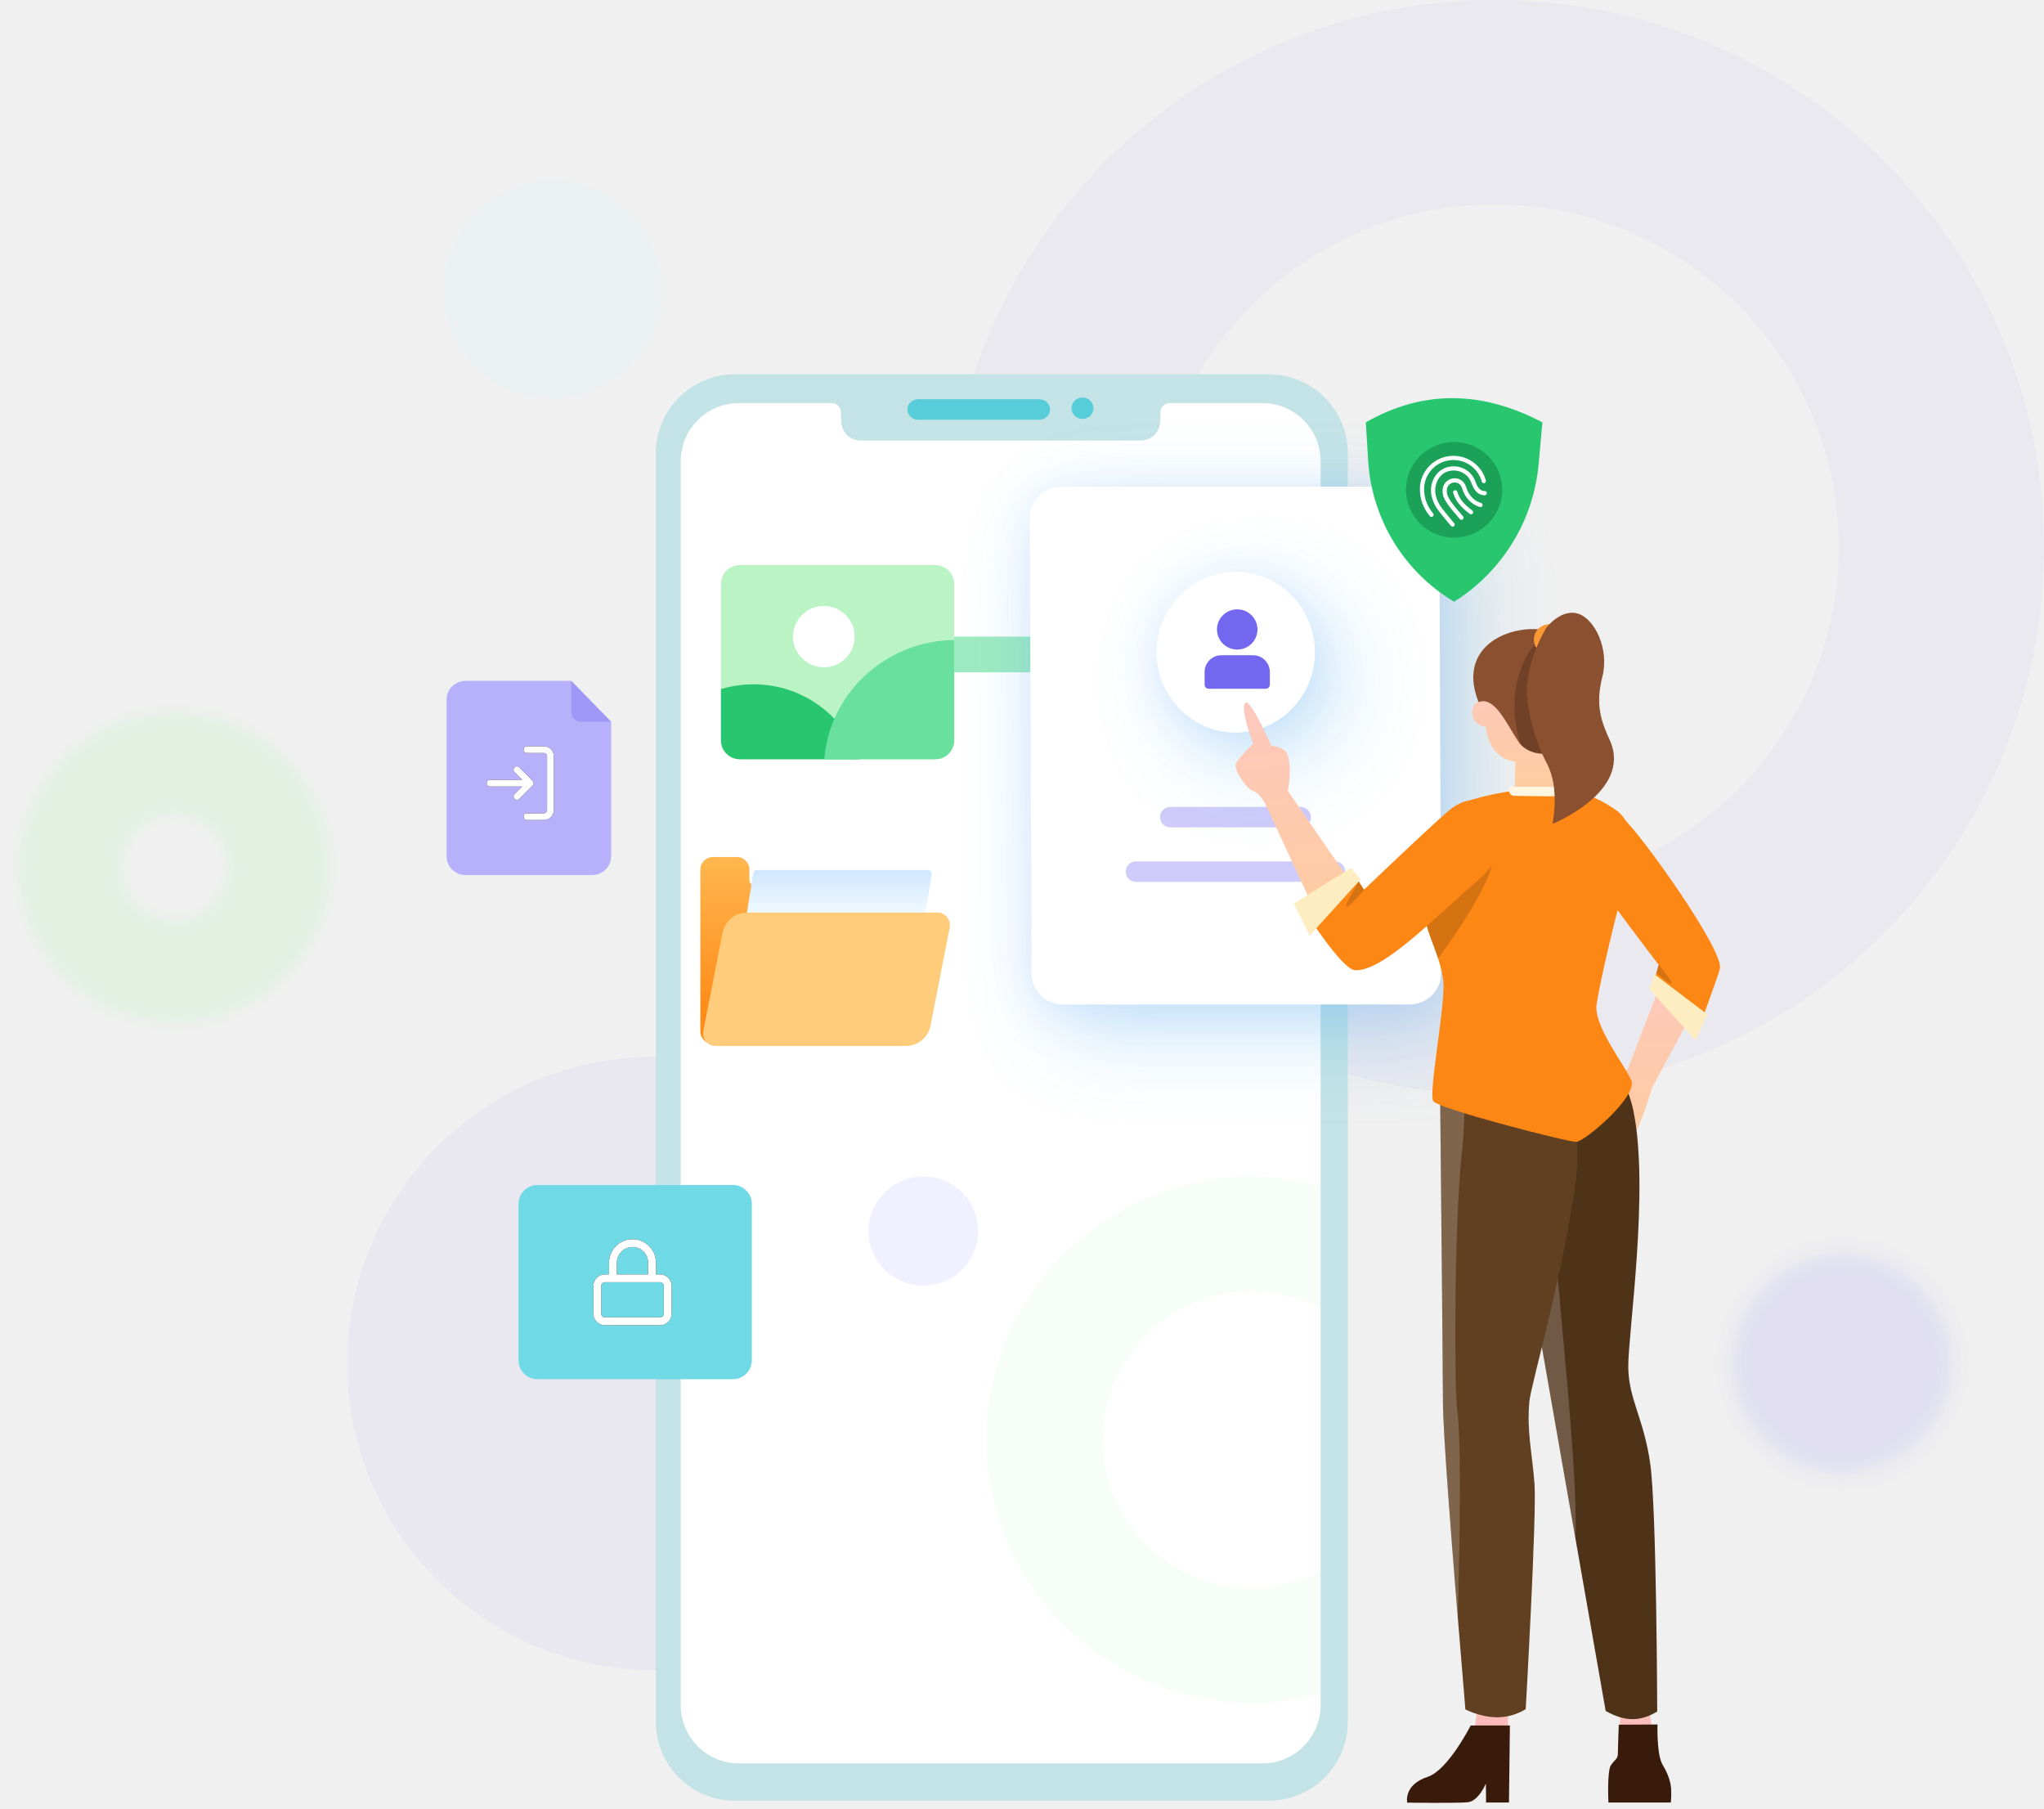
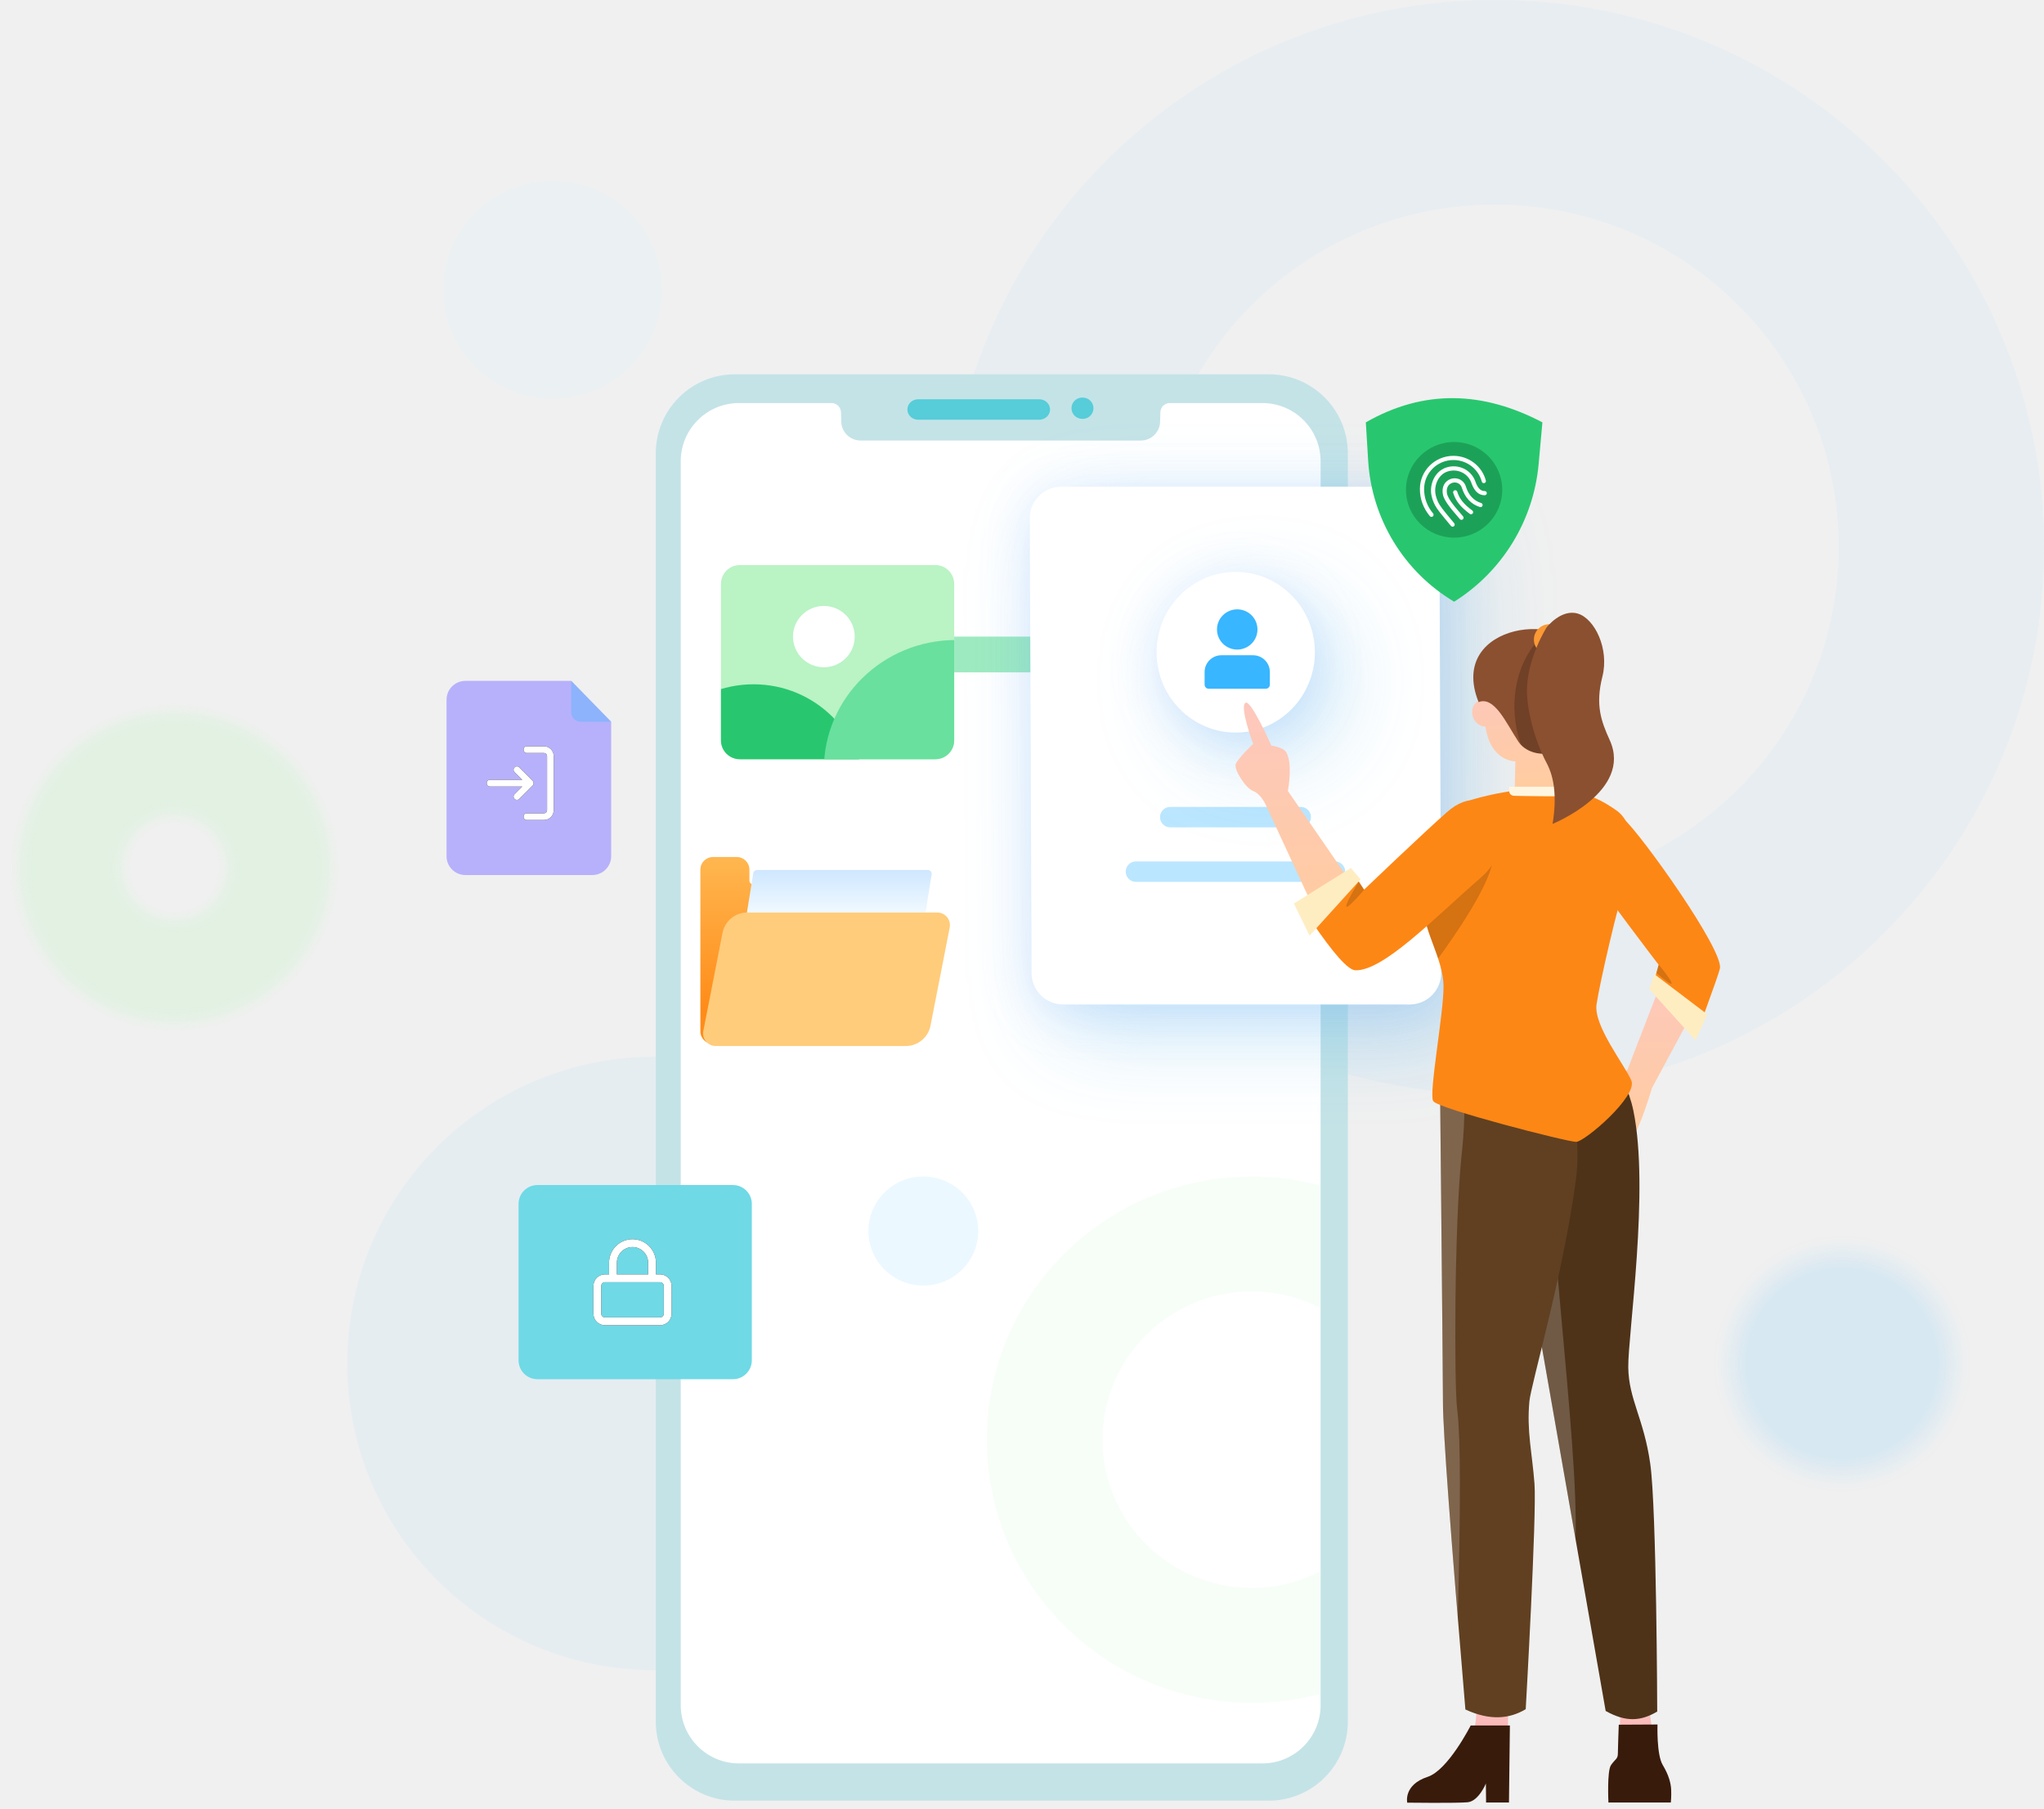
<svg xmlns="http://www.w3.org/2000/svg" xmlns:xlink="http://www.w3.org/1999/xlink" width="650px" height="575px" viewBox="0 0 650 575" version="1.1">
  <defs>
    <filter x="-6.1%" y="-6.1%" width="112.1%" height="112.2%" filterUnits="objectBoundingBox" id="filter-1">
      <feGaussianBlur stdDeviation="2" in="SourceGraphic" />
    </filter>
    <filter x="-12.9%" y="-13.0%" width="125.9%" height="126.0%" filterUnits="objectBoundingBox" id="filter-2">
      <feGaussianBlur stdDeviation="3" in="SourceGraphic" />
    </filter>
    <path d="M18.522,0 L47.957,0 C49.58,-4.62229605e-15 50.908,1.291 50.956,2.913 L51.044,5.956 C51.141,9.274 53.858,11.913 57.176,11.913 L146.307,11.913 C149.625,11.913 152.342,9.274 152.439,5.956 L152.528,2.913 C152.575,1.291 153.903,7.42204646e-16 155.526,0 L184.961,0 C195.191,-1.87911363e-15 203.483,8.293 203.483,18.522 L203.483,413.967 C203.483,424.196 195.191,432.489 184.961,432.489 L18.522,432.489 C8.293,432.489 -5.85268494e-15,424.196 0,413.967 L0,18.522 C2.29997126e-15,8.293 8.293,-1.67360005e-15 18.522,0 Z" id="path-3" />
    <linearGradient x1="50%" y1="81.177%" x2="50%" y2="-34.513%" id="linearGradient-5">
      <stop stop-color="#FF8C19" offset="0%" />
      <stop stop-color="#FFC967" offset="100%" />
    </linearGradient>
    <linearGradient x1="62.11%" y1="31.381%" x2="62.11%" y2="-27.478%" id="linearGradient-6">
      <stop stop-color="#F8FDFF" offset="0%" />
      <stop stop-color="#AAD4FF" offset="100%" />
    </linearGradient>
    <path d="M23.444,4.262 L23.444,21.308 C23.444,23.12 22.058,24.505 20.247,24.505 L14.919,24.505 C14.279,24.505 13.853,24.079 13.853,23.439 C13.853,22.8 14.279,22.374 14.919,22.374 L20.247,22.374 C20.886,22.374 21.312,21.948 21.312,21.308 L21.312,4.262 C21.312,3.622 20.886,3.196 20.247,3.196 L14.919,3.196 C14.279,3.196 13.853,2.77 13.853,2.131 C13.853,1.492 14.279,1.065 14.919,1.065 L20.247,1.065 C22.058,1.065 23.444,2.45 23.444,4.262 Z M16.943,13.211 C17.05,12.998 17.05,12.679 16.943,12.359 C16.837,12.252 16.837,12.146 16.73,12.039 L12.468,7.778 C12.041,7.351 11.402,7.351 10.976,7.778 C10.55,8.204 10.55,8.843 10.976,9.269 L13.427,11.72 L3.197,11.72 C2.557,11.72 2.131,12.146 2.131,12.785 C2.131,13.424 2.557,13.85 3.197,13.85 L13.427,13.85 L10.976,16.301 C10.55,16.727 10.55,17.366 10.976,17.793 C11.189,18.006 11.509,18.112 11.722,18.112 C11.935,18.112 12.255,18.006 12.468,17.793 L16.73,13.531 C16.837,13.424 16.943,13.318 16.943,13.211 Z" id="path-7" />
    <path d="M23.621,12.43 L22.378,12.43 L22.378,8.701 C22.378,4.599 19.021,1.243 14.919,1.243 C10.816,1.243 7.459,4.599 7.459,8.701 L7.459,12.43 L6.216,12.43 C4.103,12.43 2.486,14.046 2.486,16.159 L2.486,24.86 C2.486,26.973 4.103,28.589 6.216,28.589 L23.621,28.589 C25.735,28.589 27.351,26.973 27.351,24.86 L27.351,16.159 C27.351,14.046 25.735,12.43 23.621,12.43 Z M9.946,8.701 C9.946,5.966 12.184,3.729 14.919,3.729 C17.654,3.729 19.892,5.966 19.892,8.701 L19.892,12.43 L9.946,12.43 L9.946,8.701 Z M24.864,24.86 C24.864,25.606 24.367,26.103 23.621,26.103 L6.216,26.103 C5.47,26.103 4.973,25.606 4.973,24.86 L4.973,16.159 C4.973,15.413 5.47,14.916 6.216,14.916 L23.621,14.916 C24.367,14.916 24.864,15.413 24.864,16.159 L24.864,24.86 Z" id="path-9" />
    <path d="M6,0 L68.175,0 C71.489,8.22077476e-15 74.175,2.686 74.175,6 L74.175,55.729 C74.175,59.043 71.489,61.729 68.175,61.729 L6,61.729 C2.686,61.729 4.82055882e-15,59.043 0,55.729 L0,6 C-4.05812251e-16,2.686 2.686,6.08718376e-16 6,0 Z" id="path-11" />
    <path d="M10.04,1.23119728e-13 L120.283,1.23119728e-13 C125.79,1.22108049e-13 130.261,4.453 130.282,9.96 L130.857,154.572 C130.879,160.095 126.42,164.59 120.897,164.612 C120.884,164.612 120.871,164.612 120.858,164.612 L10.615,164.612 C5.107,164.612 0.637,160.159 0.615,154.652 L0.04,10.04 C0.018,4.517 4.477,0.022 10,7.90395561e-05 C10.013,2.63465709e-05 10.027,1.21345806e-13 10.04,1.23119728e-13 Z" id="path-13" />
    <filter x="-29.4%" y="-22.8%" width="171.0%" height="156.5%" filterUnits="objectBoundingBox" id="filter-14">
      <feOffset dx="8" dy="9" in="SourceAlpha" result="shadowOffsetOuter1" />
      <feGaussianBlur stdDeviation="14" in="shadowOffsetOuter1" result="shadowBlurOuter1" />
      <feColorMatrix values="0 0 0 0 0.076   0 0 0 0 0.583   0 0 0 0 0.879  0 0 0 0.229 0" type="matrix" in="shadowBlurOuter1" result="shadowMatrixOuter1" />
      <feOffset dx="0" dy="2" in="SourceAlpha" result="shadowOffsetOuter2" />
      <feGaussianBlur stdDeviation="7.5" in="shadowOffsetOuter2" result="shadowBlurOuter2" />
      <feColorMatrix values="0 0 0 0 0.504   0 0 0 0 0.7   0 0 0 0 1  0 0 0 0.234 0" type="matrix" in="shadowBlurOuter2" result="shadowMatrixOuter2" />
      <feMerge>
        <feMergeNode in="shadowMatrixOuter1" />
        <feMergeNode in="shadowMatrixOuter2" />
      </feMerge>
    </filter>
    <ellipse id="path-15" cx="25.17" cy="25.545" rx="25.17" ry="25.545" />
    <filter x="-76.5%" y="-73.4%" width="284.7%" height="282.0%" filterUnits="objectBoundingBox" id="filter-16">
      <feOffset dx="8" dy="9" in="SourceAlpha" result="shadowOffsetOuter1" />
      <feGaussianBlur stdDeviation="14" in="shadowOffsetOuter1" result="shadowBlurOuter1" />
      <feColorMatrix values="0 0 0 0 0.076   0 0 0 0 0.583   0 0 0 0 0.879  0 0 0 0.229 0" type="matrix" in="shadowBlurOuter1" result="shadowMatrixOuter1" />
      <feOffset dx="0" dy="2" in="SourceAlpha" result="shadowOffsetOuter2" />
      <feGaussianBlur stdDeviation="7.5" in="shadowOffsetOuter2" result="shadowBlurOuter2" />
      <feColorMatrix values="0 0 0 0 0.504   0 0 0 0 0.7   0 0 0 0 1  0 0 0 0.234 0" type="matrix" in="shadowBlurOuter2" result="shadowMatrixOuter2" />
      <feMerge>
        <feMergeNode in="shadowMatrixOuter1" />
        <feMergeNode in="shadowMatrixOuter2" />
      </feMerge>
    </filter>
    <linearGradient x1="47.254%" y1="-28.186%" x2="50%" y2="91.05%" id="linearGradient-17">
      <stop stop-color="#FDC6C6" offset="0%" />
      <stop stop-color="#FFCCA1" offset="100%" />
    </linearGradient>
    <linearGradient x1="45.754%" y1="-28.186%" x2="50%" y2="91.05%" id="linearGradient-18">
      <stop stop-color="#FDC6C6" offset="0%" />
      <stop stop-color="#FAB2B2" offset="100%" />
    </linearGradient>
    <linearGradient x1="44.57%" y1="-28.186%" x2="50%" y2="91.05%" id="linearGradient-19">
      <stop stop-color="#FDC6C6" offset="0%" />
      <stop stop-color="#FAB2B2" offset="100%" />
    </linearGradient>
    <linearGradient x1="44.089%" y1="-28.186%" x2="50%" y2="91.05%" id="linearGradient-20">
      <stop stop-color="#FDC6C6" offset="0%" />
      <stop stop-color="#FFCCA1" offset="100%" />
    </linearGradient>
    <linearGradient x1="47.844%" y1="-28.186%" x2="50%" y2="91.05%" id="linearGradient-21">
      <stop stop-color="#FDC6C6" offset="0%" />
      <stop stop-color="#FFCCA1" offset="100%" />
    </linearGradient>
  </defs>
  <g id="📝-Pages-New" stroke="none" stroke-width="1" fill="none" fill-rule="evenodd">
    <g id="Forgot-Password" transform="translate(-150, -252)">
      <g id="Illustration" transform="translate(156, 252)">
        <g id="Shape">
-           <path d="M469.402,0 C565.83,0 644,77.871 644,173.93 C644,269.988 565.83,347.859 469.402,347.859 C372.974,347.859 294.804,269.988 294.804,173.93 C294.804,77.871 372.974,0 469.402,0 Z M469.402,65.02 C409.022,65.02 360.074,113.781 360.074,173.93 C360.074,234.078 409.022,282.839 469.402,282.839 C529.782,282.839 578.73,234.078 578.73,173.93 C578.73,113.781 529.782,65.02 469.402,65.02 Z" id="Oval" fill="#7367F0" fill-rule="nonzero" opacity="0.053" />
+           <path d="M469.402,0 C565.83,0 644,77.871 644,173.93 C644,269.988 565.83,347.859 469.402,347.859 C372.974,347.859 294.804,269.988 294.804,173.93 C294.804,77.871 372.974,0 469.402,0 Z M469.402,65.02 C409.022,65.02 360.074,113.781 360.074,173.93 C360.074,234.078 409.022,282.839 469.402,282.839 C529.782,282.839 578.73,234.078 578.73,173.93 C578.73,113.781 529.782,65.02 469.402,65.02 Z" id="Oval" fill="#38b6ff" fill-rule="nonzero" opacity="0.053" />
          <path d="M49.497,226.488 C76.833,226.488 98.993,248.563 98.993,275.795 C98.993,303.026 76.833,325.102 49.497,325.102 C22.16,325.102 0,303.026 0,275.795 C0,248.563 22.16,226.488 49.497,226.488 Z M49.497,258.998 C40.184,258.998 32.635,266.518 32.635,275.795 C32.635,285.072 40.184,292.592 49.497,292.592 C58.809,292.592 66.358,285.072 66.358,275.795 C66.358,266.518 58.809,258.998 49.497,258.998 Z" id="Oval" fill="#8BF78F" fill-rule="nonzero" opacity="0.141" filter="url(#filter-1)" />
-           <ellipse id="Oval" fill-opacity="0.061" fill="#7367F0" cx="202.338" cy="433.469" rx="97.905" ry="97.531" />
+           <ellipse id="Oval" fill-opacity="0.061" fill="#38b6ff" cx="202.338" cy="433.469" rx="97.905" ry="97.531" />
          <ellipse id="Oval" fill="#CEF5FF" opacity="0.141" cx="169.703" cy="92.112" rx="34.811" ry="34.678" />
-           <ellipse id="Oval" fill-opacity="0.136" fill="#7367F0" filter="url(#filter-2)" cx="579.818" cy="433.469" rx="34.811" ry="34.678" />
+           <ellipse id="Oval" fill-opacity="0.136" fill="#38b6ff" filter="url(#filter-2)" cx="579.818" cy="433.469" rx="34.811" ry="34.678" />
        </g>
        <g id="File-Organizer" transform="translate(136, 119)">
          <g id="Phone3" transform="translate(66.53949, 0)">
            <path d="M25.137,0 L194.942,0 C208.825,-2.55022564e-15 220.079,11.254 220.079,25.137 L220.079,428.336 C220.079,442.218 208.825,453.473 194.942,453.473 L25.137,453.473 C11.254,453.473 -4.35134254e-14,442.218 -3.10027211e-14,428.336 L-3.10027211e-14,25.137 C-3.62555852e-14,11.254 11.254,2.55022564e-15 25.137,0 Z" id="Rectangle" fill="#C4E3E7" />
            <g id="Group-48" transform="translate(7.937288, 9.138123)">
              <mask id="mask-4" fill="white">
                <use xlink:href="#path-3" />
              </mask>
              <use id="Rectangle" fill="#FFFFFF" xlink:href="#path-3" />
-               <ellipse id="Oval" fill="#7367F0" opacity="0.099" mask="url(#mask-4)" cx="77.146" cy="263.229" rx="17.453" ry="17.328" />
+               <ellipse id="Oval" fill="#38b6ff" opacity="0.099" mask="url(#mask-4)" cx="77.146" cy="263.229" rx="17.453" ry="17.328" />
              <path d="M181.591,245.902 C228.13,245.902 265.856,283.358 265.856,329.562 C265.856,375.765 228.13,413.221 181.591,413.221 C135.053,413.221 97.326,375.765 97.326,329.562 C97.326,283.358 135.053,245.902 181.591,245.902 Z M181.591,282.452 C155.385,282.452 134.141,303.544 134.141,329.562 C134.141,355.579 155.385,376.671 181.591,376.671 C207.797,376.671 229.041,355.579 229.041,329.562 C229.041,303.544 207.797,282.452 181.591,282.452 Z" id="Oval" fill="#C8F5D0" opacity="0.141" mask="url(#mask-4)" />
              <path d="M30.473,74.251 L174.542,74.251 C177.682,74.251 180.228,76.796 180.228,79.936 C180.228,83.076 177.682,85.622 174.542,85.622 L30.473,85.622 C27.333,85.622 24.787,83.076 24.787,79.936 C24.787,76.796 27.333,74.251 30.473,74.251 Z" id="Rectangle" fill-opacity="0.642" fill="#68DE9E" mask="url(#mask-4)" />
            </g>
            <path d="M121.969,7.939 C123.851,7.939 125.378,9.393 125.378,11.188 C125.378,12.942 123.919,14.372 122.094,14.435 L121.969,14.437 L83.424,14.437 C81.541,14.437 80.015,12.982 80.015,11.188 C80.015,9.433 81.474,8.004 83.299,7.941 L83.424,7.939 L121.969,7.939 Z" id="Path" fill="#56CDD9" fill-rule="nonzero" />
            <path d="M135.783,7.397 C137.665,7.397 139.192,8.913 139.192,10.782 C139.192,12.609 137.732,14.098 135.908,14.164 L135.783,14.166 L135.604,14.166 C133.721,14.166 132.195,12.651 132.195,10.782 C132.195,8.954 133.654,7.465 135.479,7.4 L135.604,7.397 L135.783,7.397 Z" id="Path" fill="#56CDD9" fill-rule="nonzero" />
          </g>
          <g id="Group-37" transform="translate(80.72003, 152.6991)">
            <path d="M4,0.764 L11.594,0.764 C13.803,0.764 15.594,2.555 15.594,4.764 L15.594,8.266 C15.594,8.94 16.14,9.486 16.813,9.486 L66.823,9.486 C69.032,9.486 70.823,11.277 70.823,13.486 L70.823,56.184 C70.823,58.393 69.032,60.184 66.823,60.184 L4,60.184 C1.791,60.184 2.705415e-16,58.393 0,56.184 L0,4.764 C-2.705415e-16,2.555 1.791,0.764 4,0.764 Z" id="Rectangle" fill="url(#linearGradient-5)" />
            <path d="M18.019,4.891 L72.341,4.891 C73.015,4.891 73.561,5.436 73.561,6.11 C73.561,6.175 73.555,6.239 73.545,6.303 L65.385,57.095 C65.29,57.686 64.78,58.121 64.181,58.121 L9.859,58.121 C9.186,58.121 8.64,57.575 8.64,56.902 C8.64,56.837 8.645,56.772 8.655,56.708 L16.816,5.916 C16.911,5.325 17.421,4.891 18.019,4.891 Z" id="Rectangle" fill="url(#linearGradient-6)" />
            <path d="M79.292,23.178 L73.179,54.392 C72.444,58.146 69.154,60.854 65.328,60.854 L4.859,60.854 C2.65,60.854 0.859,59.064 0.859,56.854 C0.859,56.596 0.884,56.339 0.934,56.086 L7.047,24.871 C7.782,21.117 11.072,18.409 14.898,18.409 L75.367,18.409 C77.576,18.409 79.367,20.2 79.367,22.409 C79.367,22.667 79.342,22.924 79.292,23.178 Z" id="Rectangle" fill="#FFCC7B" />
          </g>
          <g id="Group-28" transform="translate(0, 97.46753)">
            <path d="M6,0 L39.667,0 L39.667,0 L52.359,12.996 L52.359,55.729 C52.359,59.043 49.673,61.729 46.359,61.729 L6,61.729 C2.686,61.729 1.29399067e-15,59.043 0,55.729 L0,6 C-1.29399067e-15,2.686 2.686,6.08718376e-16 6,0 Z" id="Rectangle" fill="#B7B1FB" />
            <g id="Icon" transform="translate(10.65617, 19.72873)">
              <mask id="mask-8" fill="white">
                <use xlink:href="#path-7" />
              </mask>
              <use id="Mask" fill="#000000" fill-rule="nonzero" xlink:href="#path-7" />
              <g id="Group" mask="url(#mask-8)" fill="#FFFFFF">
                <g id="Icon-Color">
                  <rect id="🎨-Icon-Color" x="0" y="0" width="25.575" height="25.57" />
                </g>
              </g>
            </g>
-             <path d="M52.359,12.996 L42.667,12.996 C41.01,12.996 39.667,11.653 39.667,9.996 L39.667,0 L39.667,0 L52.359,12.996 Z" id="Path" fill="#7367F0" fill-rule="nonzero" opacity="0.34" />
+             <path d="M52.359,12.996 L42.667,12.996 C41.01,12.996 39.667,11.653 39.667,9.996 L39.667,0 L39.667,0 L52.359,12.996 Z" id="Path" fill="#38b6ff" fill-rule="nonzero" opacity="0.34" />
          </g>
          <g id="Group" transform="translate(22.90704, 257.7475)">
            <path d="M6,0 L68.175,0 C71.489,7.33259634e-15 74.175,2.686 74.175,6 L74.175,55.729 C74.175,59.043 71.489,61.729 68.175,61.729 L6,61.729 C2.686,61.729 4.82055882e-15,59.043 0,55.729 L0,6 C-4.05812251e-16,2.686 2.686,-2.79460044e-16 6,0 Z" id="Rectangle" fill="#6FD9E6" />
            <g transform="translate(21.31234, 15.98131)" id="Icon">
              <mask id="mask-10" fill="white">
                <use xlink:href="#path-9" />
              </mask>
              <use id="Mask" fill="#000000" fill-rule="nonzero" xlink:href="#path-9" />
              <g id="Group" mask="url(#mask-10)" fill="#FFFFFF">
                <g id="Icon-Color">
                  <rect id="🎨-Icon-Color" x="0" y="0" width="29.837" height="29.832" />
                </g>
              </g>
            </g>
          </g>
          <g id="Group-34" transform="translate(87.2649, 60.64646)">
            <mask id="mask-12" fill="white">
              <use xlink:href="#path-11" />
            </mask>
            <use id="Rectangle" fill="#BAF3C4" fill-rule="nonzero" xlink:href="#path-11" />
            <ellipse id="Oval" fill="#FFFFFF" mask="url(#mask-12)" cx="32.724" cy="22.742" rx="9.817" ry="9.747" />
            <ellipse id="Oval" fill="#28C76F" mask="url(#mask-12)" cx="10.363" cy="73.101" rx="35.451" ry="35.197" />
            <ellipse id="Oval" fill="#69E09E" mask="url(#mask-12)" cx="74.721" cy="64.978" rx="41.996" ry="41.153" />
          </g>
          <g id="Group-23" transform="translate(185.4379, 35.7381)">
            <g id="Rectangle">
              <use fill="black" fill-opacity="1" filter="url(#filter-14)" xlink:href="#path-13" />
              <use fill="#FFFFFF" fill-rule="evenodd" xlink:href="#path-13" />
            </g>
-             <path d="M44.7,101.799 L86.198,101.799 C87.992,101.799 89.447,103.254 89.447,105.048 C89.447,106.843 87.992,108.297 86.198,108.297 L44.7,108.297 C42.905,108.297 41.451,106.843 41.451,105.048 C41.451,103.254 42.905,101.799 44.7,101.799 Z" id="Rectangle" fill="#7367F0" fill-rule="nonzero" opacity="0.34" />
-             <path d="M33.792,119.127 L97.106,119.127 C98.9,119.127 100.355,120.582 100.355,122.376 C100.355,124.17 98.9,125.625 97.106,125.625 L33.792,125.625 C31.997,125.625 30.543,124.17 30.543,122.376 C30.543,120.582 31.997,119.127 33.792,119.127 Z" id="Rectangle" fill="#7367F0" fill-rule="nonzero" opacity="0.34" />
+             <path d="M44.7,101.799 L86.198,101.799 C87.992,101.799 89.447,103.254 89.447,105.048 C89.447,106.843 87.992,108.297 86.198,108.297 L44.7,108.297 C42.905,108.297 41.451,106.843 41.451,105.048 C41.451,103.254 42.905,101.799 44.7,101.799 Z" id="Rectangle" fill="#38b6ff" fill-rule="nonzero" opacity="0.34" />
+             <path d="M33.792,119.127 L97.106,119.127 C98.9,119.127 100.355,120.582 100.355,122.376 C100.355,124.17 98.9,125.625 97.106,125.625 L33.792,125.625 C31.997,125.625 30.543,124.17 30.543,122.376 C30.543,120.582 31.997,119.127 33.792,119.127 Z" id="Rectangle" fill="#38b6ff" fill-rule="nonzero" opacity="0.34" />
            <g id="Icon8" transform="translate(40.36002, 27.07431)">
              <g id="Oval">
                <use fill="black" fill-opacity="1" filter="url(#filter-16)" xlink:href="#path-15" />
                <use fill="#FFFFFF" fill-rule="evenodd" xlink:href="#path-15" />
              </g>
-               <g id="Group-70" transform="translate(15.27136, 11.9127)" fill="#7367F0">
+               <g id="Group-70" transform="translate(15.27136, 11.9127)" fill="#38b6ff">
                <path d="M15.42,14.595 C18.362,14.595 20.747,16.98 20.747,19.922 L20.747,23.937 C20.747,24.662 20.16,25.249 19.436,25.249 L1.312,25.249 C0.587,25.249 4.12501135e-12,24.662 4.12470058e-12,23.937 L4.12470058e-12,19.922 C4.12434028e-12,16.98 2.385,14.595 5.327,14.595 L15.42,14.595 Z M10.374,9.84101689e-13 C13.93,9.84101689e-13 16.812,2.862 16.812,6.393 C16.812,9.923 13.93,12.785 10.374,12.785 C6.818,12.785 3.935,9.923 3.935,6.393 C3.935,2.862 6.818,9.84101689e-13 10.374,9.84101689e-13 Z" id="Combined-Shape" />
              </g>
            </g>
          </g>
          <g id="Wom3.5" transform="translate(250.8866, 75.80808)">
            <g id="RArm" transform="translate(108.67, 62.11956)">
              <path d="M16.18,83.5 C16.18,83.5 4.596,96.075 5.402,97.208 C6.208,98.348 12.211,95.304 12.211,95.304 C12.211,95.304 5.18,108.257 6.805,109.143 C8.428,110.03 16.389,107.671 18.731,104.956 C21.072,102.242 24.232,88.977 24.232,88.977 L41.036,53.598 L27.366,49.653 L16.18,83.5 Z" id="Path" fill="url(#linearGradient-17)" transform="translate(23.19889, 79.49308) rotate(2.866471) translate(-23.19889, -79.49308) " />
              <path d="M3.532,19.378 C8.654,27.28 25.898,49.801 25.898,49.801 C25.898,49.801 25.479,51.299 24.642,54.294 L40.488,65.08 C43.49,56.848 45.121,52.154 45.381,50.996 C46.669,45.266 20.635,8.699 14.806,3.415 C5.627,-4.905 -4.297,7.302 3.532,19.378 Z" id="Path" fill="#FD8715" />
              <path d="M30.02,55.78 C30.217,55.398 28.851,53.378 25.924,49.72 L25.18,52.389 C28.209,55.031 29.823,56.161 30.02,55.78 Z" id="Path" fill-opacity="0.16" fill="#000000" />
              <polygon id="Path-70" fill="#FFEDC2" points="24.543 52.787 41.379 65.551 37.627 73.806 22.907 57.55" />
            </g>
            <g id="RLeg" transform="translate(80.353, 132.6765)">
              <polygon id="Path" fill="url(#linearGradient-18)" points="42.233 214.54 41.298 230.358 53.285 230.668 51.032 214.54" />
              <path d="M42.526,220.771 C42.526,220.771 42.863,230.297 40.876,233.623 C38.876,236.949 38.27,239.527 38.182,241.516 C38.087,243.648 38.29,245.58 38.29,245.58 L58.131,245.58 C58.131,245.58 58.627,235.558 57.313,233.668 C55.999,231.778 55.137,231.745 55.137,230.076 C55.127,228.406 54.843,220.834 54.843,220.834 L42.526,220.771 Z" id="Path" fill="#391B0B" transform="translate(48.18969, 233.1756) scale(-1, 1) translate(-48.18969, -233.1756) " />
              <path d="M0,3.356 L31.096,-1.23119728e-13 L31.554,0.422 C33.77,2.518 43.402,12.255 46.169,25.563 C51.394,50.688 44.401,97.093 44.556,107.269 C44.703,117.444 49.547,123.584 51.559,137.971 C53.572,152.359 53.762,216.658 53.762,216.658 C48.426,219.798 43.73,220.023 37.368,216.47 L0,3.356 Z" id="Path" fill="#4E3319" />
              <path d="M27.777,161.771 L8.33198129e-14,3.356 L17.29,1.49 C18.06,56.523 28.812,130.913 27.777,161.771 Z" id="Path" fill-opacity="0.192" fill="#FFFFFF" />
            </g>
            <g id="LLeg" transform="translate(53.82427, 137.0356)">
              <path d="M32.898,208.517 L22.676,208.682 C23.124,215.705 22.038,220.406 19.418,222.785 L19.203,222.971 C14.457,226.92 32.765,225.495 32.765,225.495 L32.898,208.517 Z" id="Path" fill="url(#linearGradient-19)" />
              <path d="M0.716,216.729 L1.01,241.212 L8.289,241.217 L8.352,235.185 C8.352,235.185 10.648,240.809 14.157,241.134 C17.677,241.459 33.359,241.26 33.359,241.26 C33.359,241.26 34.662,235.612 26.856,233.047 C20.363,230.916 13.184,216.729 13.184,216.729 L0.716,216.729 Z" id="Path" fill="#391B0B" transform="translate(17.07846, 229.0246) scale(-1, 1) translate(-17.07846, -229.0246) " />
              <path d="M11.104,1.175 L46.022,0 L46.283,0.48 C47.977,3.67 57.261,22.351 54.395,43.584 C50.371,73.388 40.142,108.327 39.641,113.665 C38.748,123.181 40.534,130.072 41.266,139.901 C41.998,149.73 38.474,211.547 38.474,211.547 C33.292,214.641 27.126,215.249 19.287,211.641 C14.569,155.663 12.193,123.244 12.158,114.385 C12.106,101.097 11.104,1.175 11.104,1.175 Z" id="Path" fill="#604021" />
              <path d="M18.289,33.411 L18.057,35.619 C15.73,58.905 15.748,108.354 16.649,115.98 L16.772,116.963 C17.772,125.569 17.804,147.416 16.87,182.506 L15.653,167.364 C13.347,138.228 12.183,120.568 12.158,114.385 L12.116,107.986 C11.915,82.112 11.104,1.175 11.104,1.175 L18.468,0.927 C19.255,13.704 19.195,24.532 18.289,33.411 Z" id="Path" fill-opacity="0.192" fill="#FFFFFF" />
            </g>
            <g id="Head" transform="translate(75.12274, 3.647605)">
              <path d="M3.12,24.197 C-1.176,24.664 -0.872,32.163 4.358,32.555 C5.427,39.784 9.24,43.229 13.888,43.627 L13.63,54.562 L34.189,54.55 C34.189,54.55 28.4,46.825 28.688,36.25 C28.977,25.674 28.495,15.74 28.495,15.74 L1.866,16.214 L3.12,24.197 Z" id="Path" fill="url(#linearGradient-20)" />
              <path d="M34.653,24.759 C29.649,22.794 25.952,31.254 22.123,37.133 C18.294,43.012 8.374,42.013 7.007,37.133 C1.831,26.444 -2.63,11.911 3.41,10.719 C4.261,-4.73 44.989,-1.083 34.653,24.759 Z" id="Path" fill="#8B5030" transform="translate(18.41901, 21.35847) scale(-1, 1) translate(-18.41901, -21.35847) " />
              <path d="M30.436,4.871 C32.18,6.343 33.294,8.296 33.428,10.719 C39.468,11.911 35.007,26.444 29.831,37.133 C28.56,41.671 19.893,42.853 15.605,38.269 C11.694,26.639 13.365,13.635 21.271,4.873 L21.271,4.873 Z" id="Combined-Shape" fill-opacity="0.199" fill="#000000" />
              <ellipse id="Oval" fill="#FB9934" cx="24.686" cy="4.873" rx="4.909" ry="4.873" />
            </g>
            <g id="Body" transform="translate(60.15703, 54.73855)">
              <path d="M53.256,5.589 C57.843,12.278 65.488,34.983 65.921,40.091 C66.41,45.982 60.048,55.368 59.943,63.897 C59.85,72.428 64.688,98.112 63.234,100.511 C61.792,102.91 20.438,113.533 17.74,113.476 C15.053,113.418 -1.909,98.96 0.219,93.964 C2.359,88.968 12.292,76.552 11.28,69.745 C10.28,62.939 4.471,37.813 1.587,29.262 C-1.286,20.711 -0.328,11.733 5.034,8.053 C7.687,6.232 14.766,1.06 27.373,1.083 C39.98,1.107 52.901,5.07 53.256,5.589 Z" id="Path" fill="#FD8715" transform="translate(32.97393, 57.28004) scale(-1, 1) translate(-32.97393, -57.28004) " />
              <path d="M26.926,0.594 C26.573,2.512 27.17,3.471 28.719,3.471 C31.041,3.471 46.62,3.98 48.73,3.071 C50.137,2.464 50.629,1.639 50.207,0.594 L26.926,0.594 Z" id="Path-68" fill="#FFF6E1" />
              <path d="M6.034,20.057 L6.175,19.987 C14.67,15.777 19.773,15.591 21.483,19.429 C23.694,24.39 17.96,36.312 4.283,55.193 C2.404,49.467 -0.298,44.007 0.027,40.091 C0.278,37.135 2.944,28.285 6.034,20.057 Z" id="Path" fill-opacity="0.16" fill="#000000" />
            </g>
            <g id="LArm" transform="translate(0, 28.55598)">
              <path d="M9.526,32.294 C9.526,32.294 7.996,28.996 5.591,28.104 C3.186,27.212 -0.493,21.301 0.076,19.585 C0.644,17.869 5.62,13.109 5.62,13.109 C5.62,13.109 1.221,1.389 3.17,0.066 C4.891,-1.103 11.405,13.659 11.405,13.659 C11.405,13.659 15.234,14.232 16.118,15.742 C18.345,19.546 16.662,28.104 16.662,28.104 L39.269,60.903 L28.896,74.108 L9.526,32.294 Z" id="Path" fill="url(#linearGradient-21)" />
              <path d="M67.238,34.837 C59.592,41.581 40.89,59.472 40.89,59.472 C40.89,59.472 39.964,58.063 38.111,55.245 L24.126,69.464 C31.159,79.822 35.821,85.037 38.111,85.109 C47.063,85.392 63.102,68.612 78.181,55.51 C91.701,43.762 81.49,22.267 67.238,34.837 Z" id="Path" fill="#FD8715" />
              <path d="M40.946,59.493 C37.448,63.509 35.555,65.298 35.267,64.86 C34.978,64.422 36.297,61.762 39.224,56.88 L40.946,59.493 Z" id="Path" fill-opacity="0.16" fill="#000000" />
              <polygon id="Path-69" fill="#FFEDC2" points="39.786 56.203 23.565 74.108 18.567 63.89 36.7 52.593" />
            </g>
            <path d="M114.094,4.642 C114.094,4.642 109.501,-1.298 104.197,0.261 C98.893,1.819 94.095,11.372 96.373,20.351 C98.64,29.332 96.771,34.454 94.021,40.506 C86.634,56.787 112.208,67.125 112.208,67.125 C110.878,59.082 111.507,52.632 114.094,47.776 C118.091,40.274 120.361,30.653 120.361,24.766 C120.361,14.528 114.094,4.642 114.094,4.642 Z" id="Path" fill="#8B5030" transform="translate(106.5215, 33.56231) scale(-1, 1) translate(-106.5215, -33.56231) " />
          </g>
          <g id="Group-39" transform="translate(292.3374, 7.580808)">
            <path d="M0,7.696 C18.48,-2.876 37.212,-2.25 56.155,7.696 L54.955,20.965 C53.328,38.948 43.384,55.136 28.077,64.715 L28.077,64.715 L28.077,64.715 C12.108,55.202 1.875,38.408 0.742,19.854 L0,7.696 L0,7.696 Z" id="Rectangle" fill="#28C76F" />
            <ellipse id="Oval" fill="#1CA258" cx="28.077" cy="29.143" rx="15.315" ry="15.205" />
            <g id="Group-40" transform="translate(16.59124, 17.73909)" fill="#FFFFFF">
              <path d="M11.268,0.602 C16.139,0.602 20.355,3.862 21.578,8.458 C21.673,8.813 21.459,9.177 21.102,9.271 C20.744,9.365 20.377,9.153 20.283,8.798 C19.214,4.783 15.527,1.932 11.268,1.932 C6.119,1.932 1.946,6.061 1.946,11.152 C1.946,14.026 2.895,16.61 4.806,18.927 C5.04,19.211 4.998,19.63 4.711,19.863 C4.425,20.096 4.003,20.054 3.768,19.769 C1.664,17.217 0.606,14.336 0.606,11.152 C0.606,5.325 5.38,0.602 11.268,0.602 Z" id="Path" />
              <path d="M11.844,3.46 C15.852,3.469 19.112,6.576 19.24,10.5 L19.244,10.723 C19.248,12.917 19.868,14.123 21.056,14.515 C21.407,14.631 21.599,15.008 21.483,15.357 C21.368,15.706 20.99,15.895 20.639,15.779 C18.868,15.194 17.971,13.544 17.908,10.988 L17.905,10.72 C17.897,7.432 15.196,4.799 11.847,4.792 C8.832,4.785 6.267,7.548 5.912,10.64 C5.843,11.242 5.826,11.798 5.86,12.351 L5.897,12.832 C6.044,14.359 6.486,15.618 8.566,21.048 C8.698,21.392 8.525,21.776 8.179,21.906 C7.834,22.035 7.447,21.861 7.315,21.517 L6.203,18.593 C4.878,15.057 4.635,14.095 4.531,12.537 L4.524,12.427 C4.485,11.794 4.504,11.161 4.582,10.483 C5.009,6.768 8.087,3.452 11.844,3.46 Z" id="Path" transform="translate(13.01048, 12.70433) rotate(-19) translate(-13.01048, -12.70433) " />
              <path d="M12.558,7.106 C14.633,7.111 16.346,8.809 16.285,10.862 C16.198,13.82 17.159,16.007 19.175,17.499 C19.472,17.719 19.535,18.136 19.315,18.431 C19.095,18.725 18.676,18.786 18.379,18.566 C15.993,16.801 14.847,14.193 14.947,10.817 C14.985,9.526 13.89,8.44 12.561,8.438 C11.145,8.434 10.1,9.432 9.873,11.211 C9.758,12.116 10.057,13.505 10.724,15.41 L10.838,15.732 C10.934,15.997 11.035,16.269 11.146,16.56 L12.358,19.652 C12.489,19.997 12.315,20.38 11.969,20.509 C11.623,20.637 11.237,20.462 11.106,20.118 L10.134,17.649 L9.893,17.025 C9.78,16.727 9.676,16.448 9.578,16.177 L9.347,15.516 C8.692,13.588 8.404,12.146 8.545,11.039 C8.853,8.618 10.442,7.101 12.558,7.106 Z" id="Path" transform="translate(13.97819, 13.82848) rotate(-19) translate(-13.97819, -13.82848) " />
              <path d="M11.639,11.558 C11.993,11.451 12.367,11.648 12.476,11.999 C13.198,14.34 14.612,16.001 17.272,17.984 C17.568,18.205 17.628,18.622 17.406,18.915 C17.184,19.209 16.764,19.269 16.468,19.048 C13.602,16.911 12.015,15.048 11.194,12.389 C11.086,12.038 11.285,11.666 11.639,11.558 Z" id="Path" />
            </g>
          </g>
        </g>
      </g>
    </g>
  </g>
</svg>
